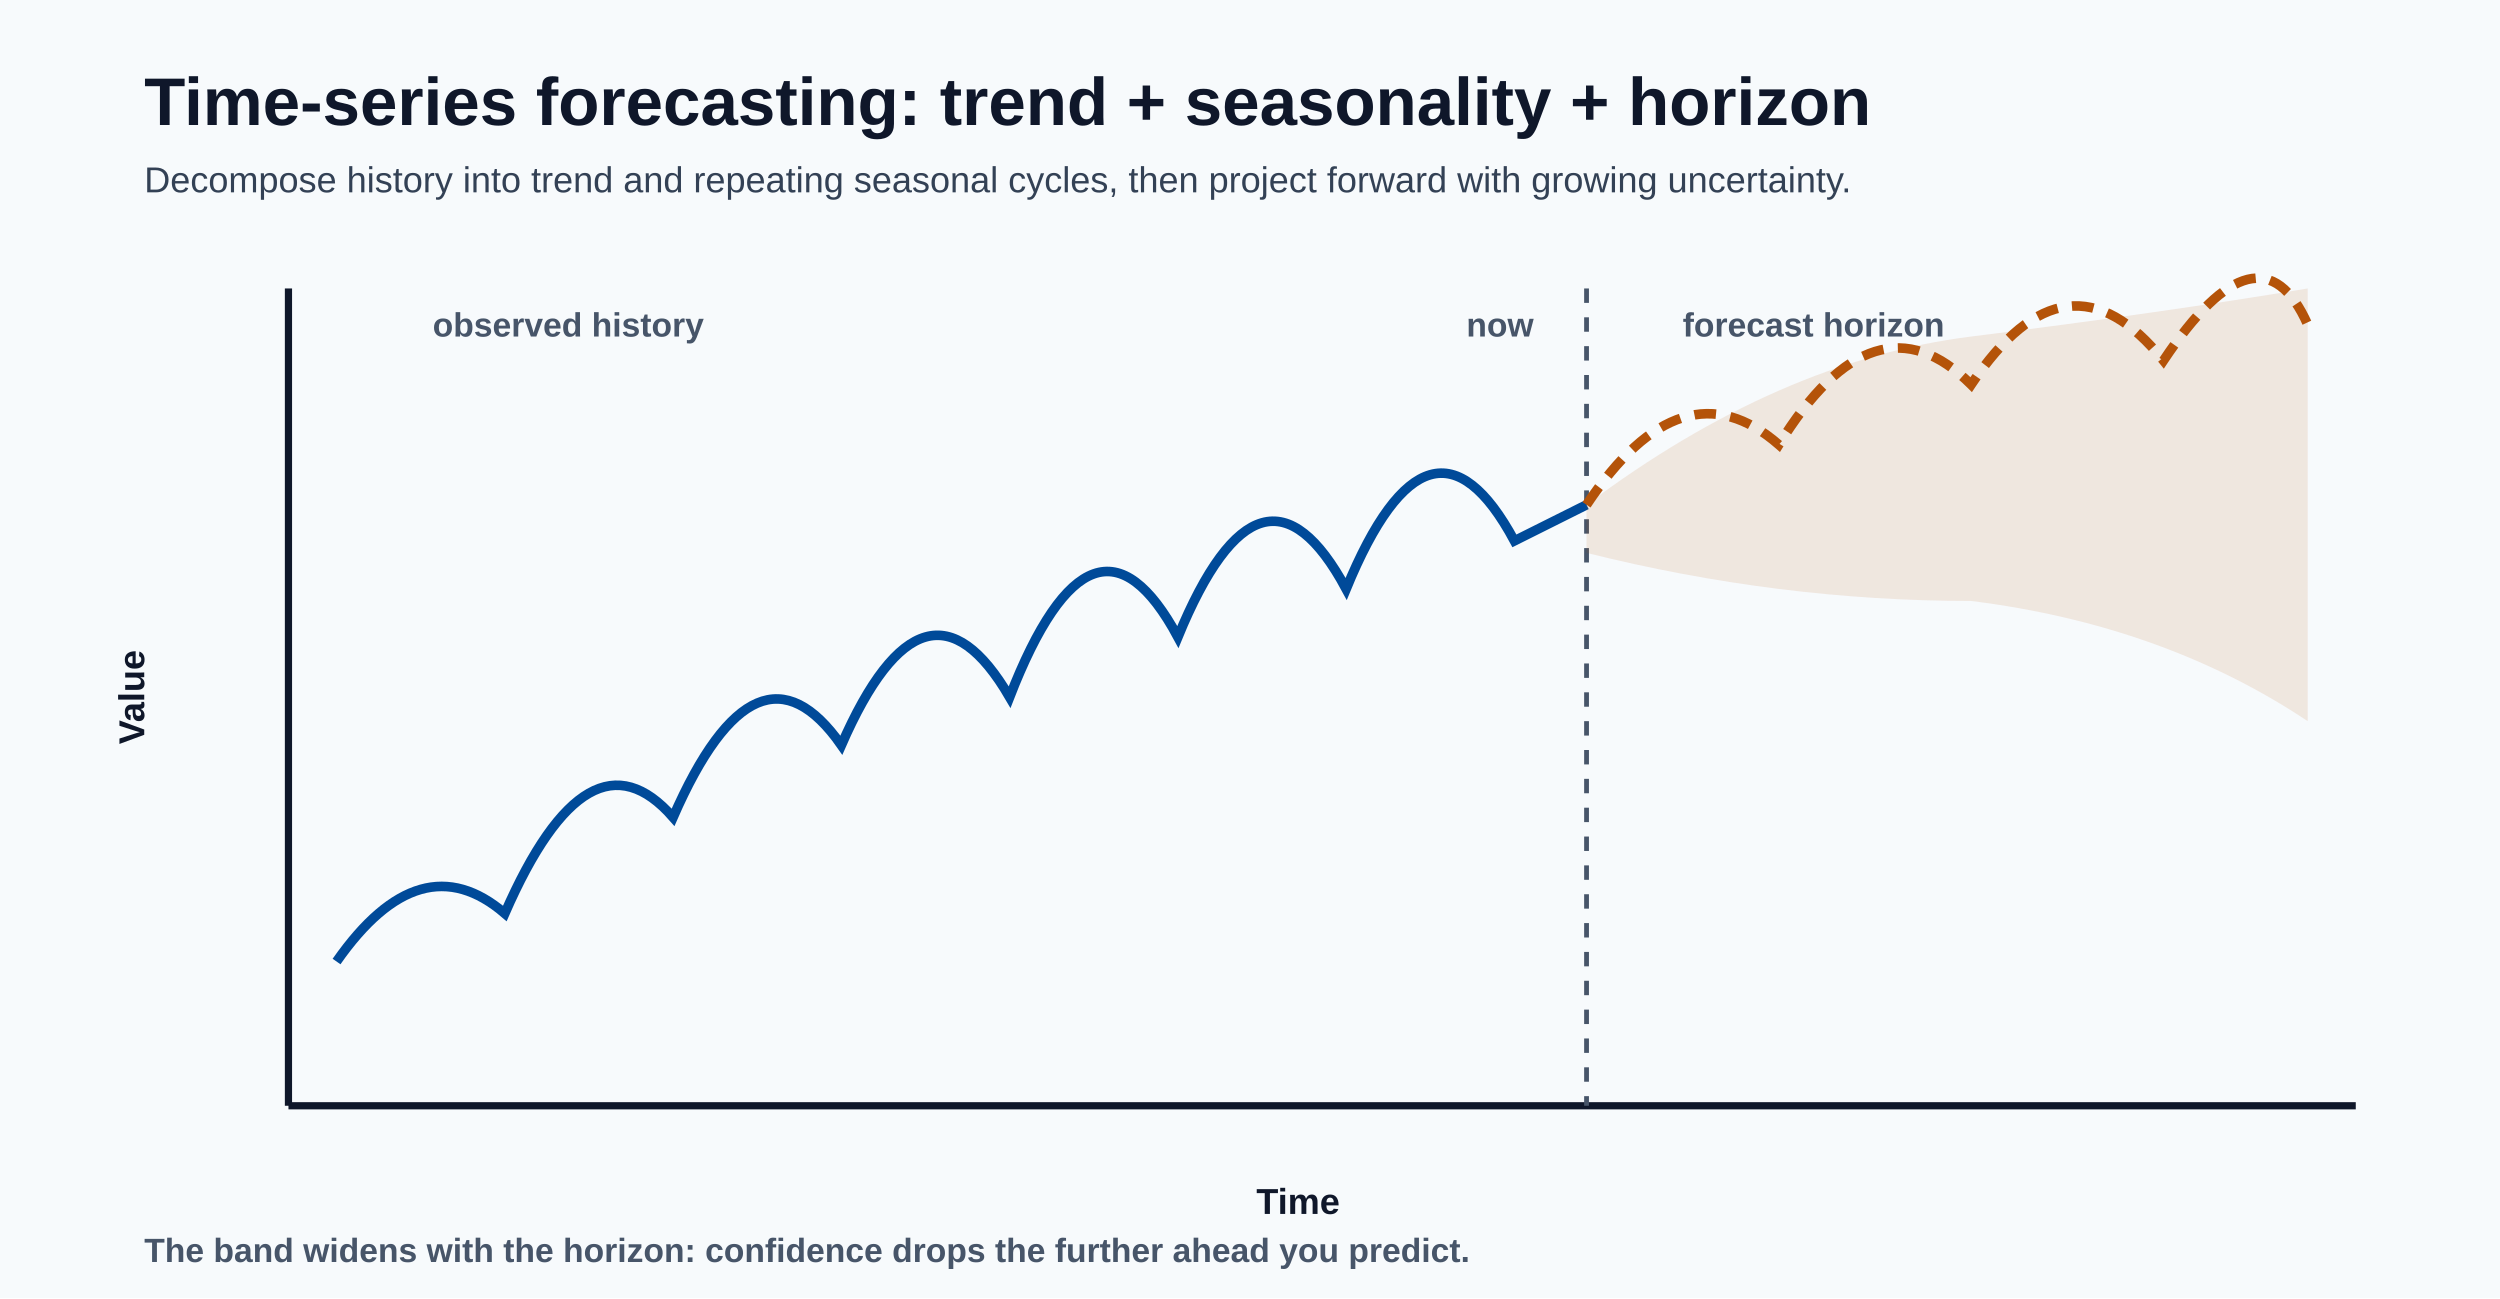
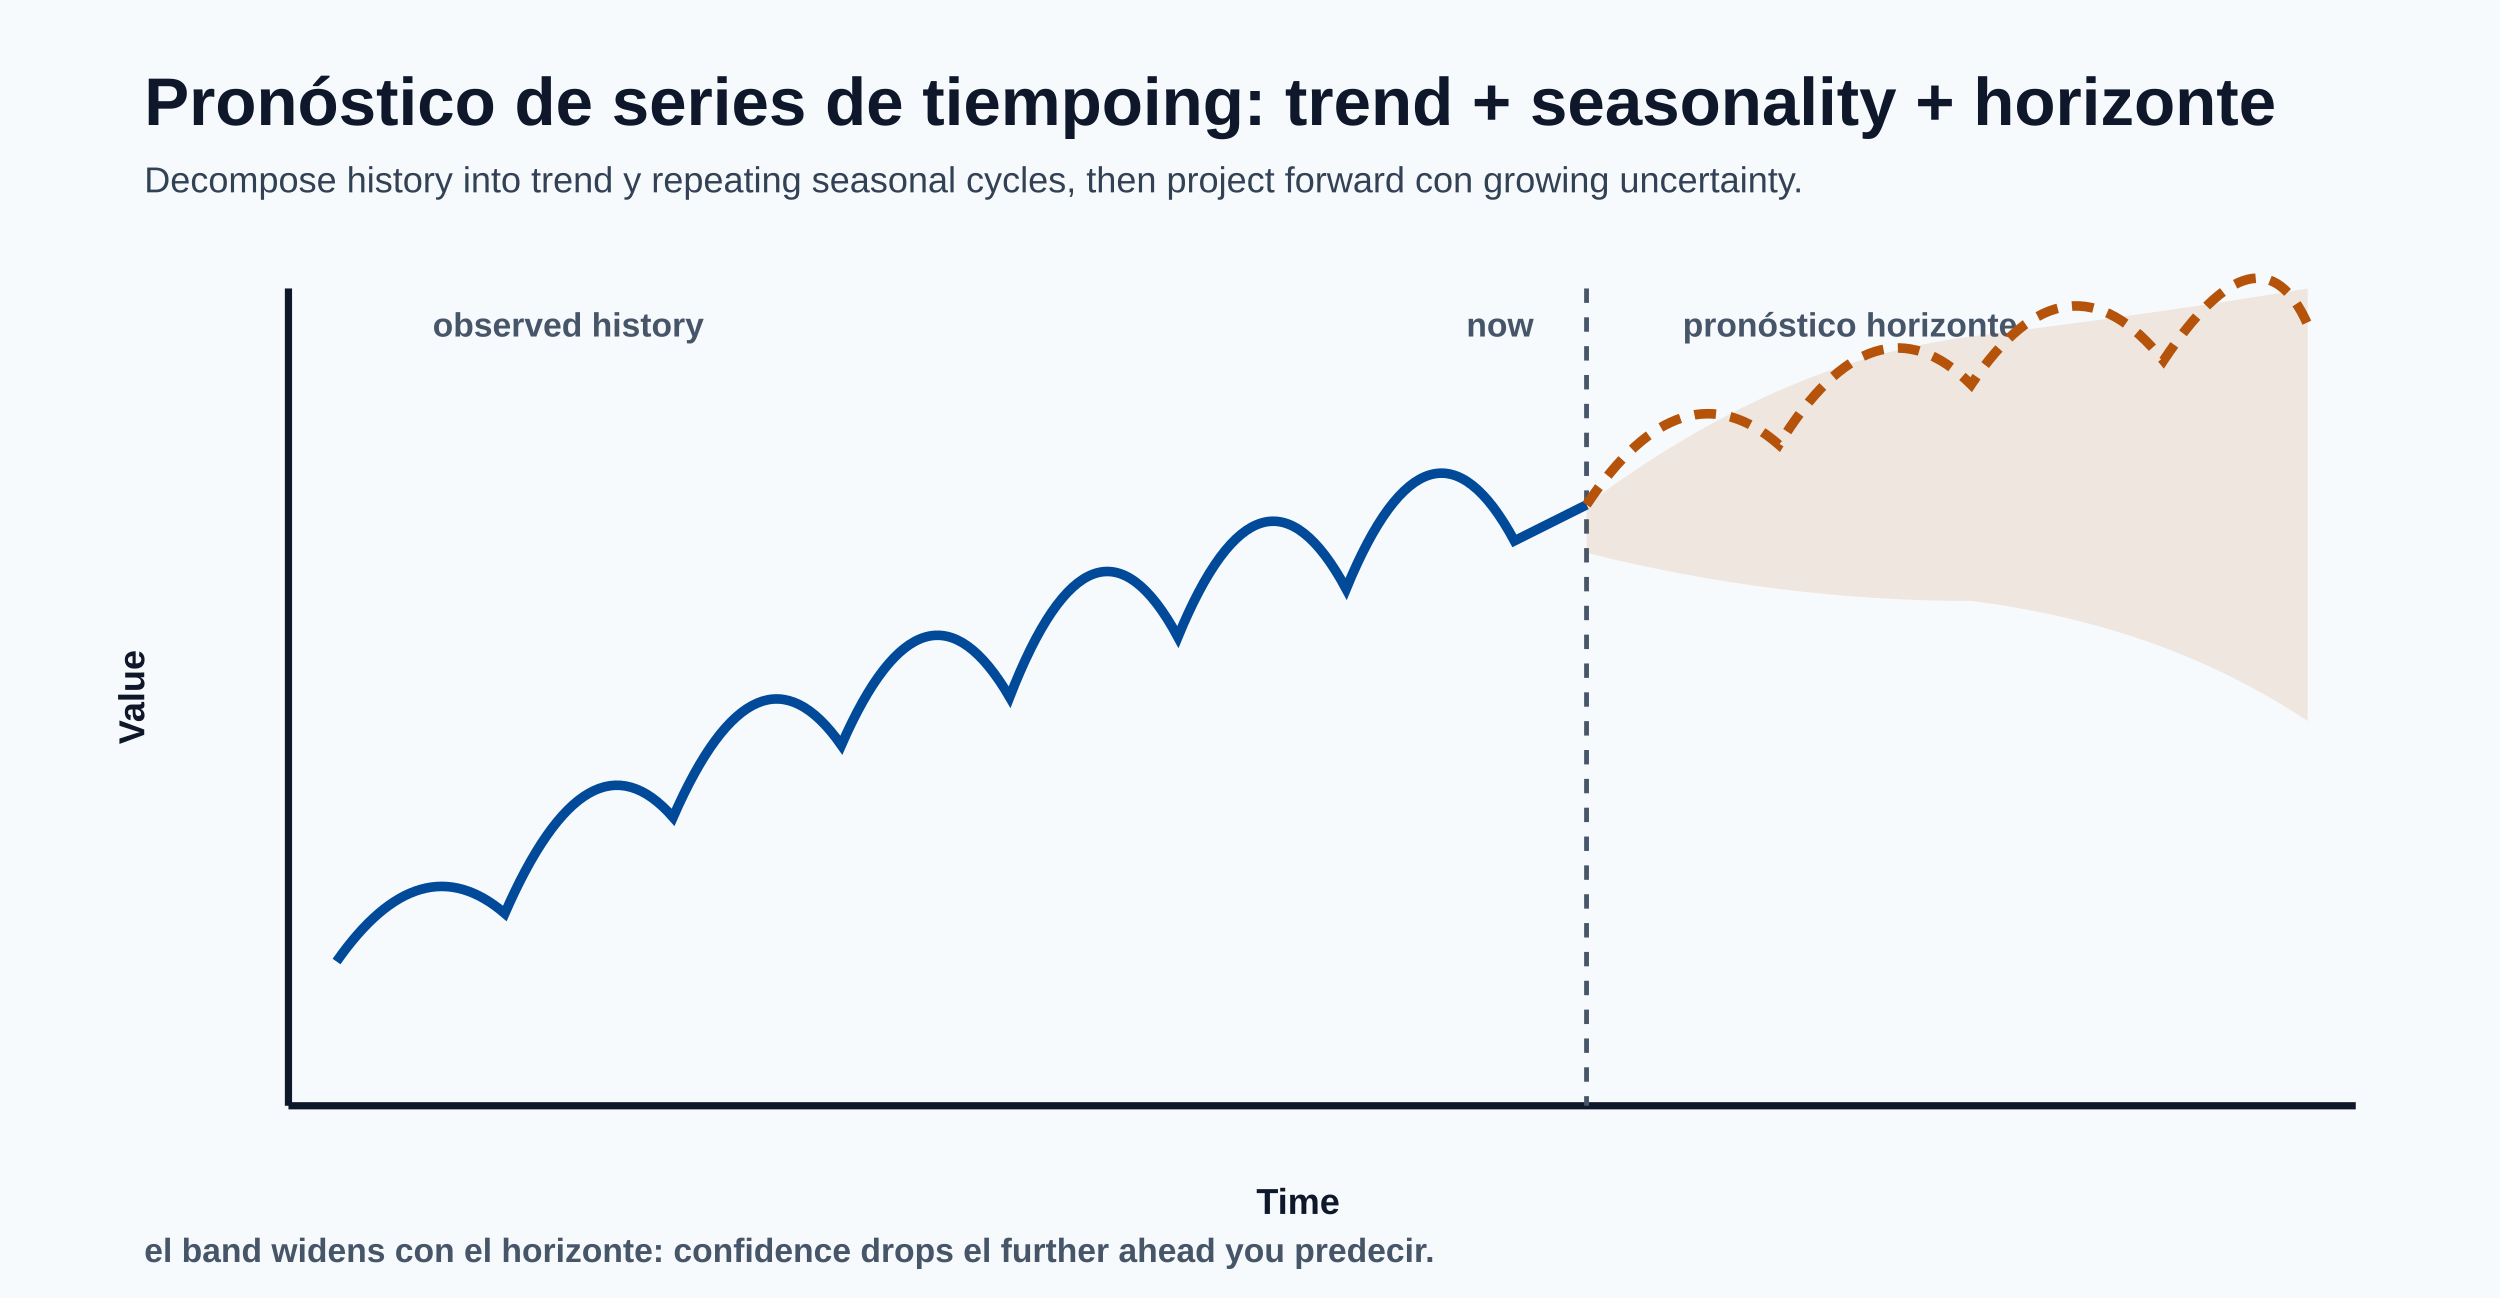
<svg xmlns="http://www.w3.org/2000/svg" width="1040" height="540" viewBox="0 0 1040 540" role="img" aria-labelledby="title desc">
  <defs>
    <style>
      .bg { fill: #f7fafc; }
      .title { fill: #0f172a; font-family: Segoe UI, Arial, sans-serif; font-size: 28px; font-weight: 700; }
      .subtitle { fill: #334155; font-family: Segoe UI, Arial, sans-serif; font-size: 15px; }
      .axis { stroke: #0f172a; stroke-width: 3; }
      .axis-label { fill: #0f172a; font-family: Segoe UI, Arial, sans-serif; font-size: 15px; font-weight: 700; }
      .hist { fill: none; stroke: #004a99; stroke-width: 4; }
      .fcast { fill: none; stroke: #b45309; stroke-width: 4; stroke-dasharray: 9 6; }
      .band { fill: #b45309; opacity: 0.12; }
      .divider { stroke: #475569; stroke-width: 2; stroke-dasharray: 6 6; }
      .note { fill: #475569; font-family: Segoe UI, Arial, sans-serif; font-size: 14px; }
    </style>
  </defs>
  <rect class="bg" x="0" y="0" width="1040" height="540" />
-   <text class="title" x="60" y="52">Time-series forecasting: trend + seasonality + horizon</text>
-   <text class="subtitle" x="60" y="80">Decompose history into trend and repeating seasonal cycles, then project forward with growing uncertainty.</text>
+   <text class="title" x="60" y="52">Pronóstico de series de tiempoing: trend + seasonality + horizonte</text>
+   <text class="subtitle" x="60" y="80">Decompose history into trend y repeating seasonal cycles, then project forward con growing uncertainty.</text>
  <line class="axis" x1="120" y1="460" x2="980" y2="460" />
  <line class="axis" x1="120" y1="460" x2="120" y2="120" />
  <text class="axis-label" x="540" y="505" text-anchor="middle">Time</text>
  <text class="axis-label" x="60" y="290" transform="rotate(-90 60 290)" text-anchor="middle">Value</text>
  <line class="divider" x1="660" y1="120" x2="660" y2="460" />
  <text class="note" x="610" y="140" font-weight="700" fill="#475569">now</text>
  <text class="note" x="180" y="140" font-weight="700" fill="#004a99">observed history</text>
-   <text class="note" x="700" y="140" font-weight="700" fill="#b45309">forecast horizon</text>
+   <text class="note" x="700" y="140" font-weight="700" fill="#b45309">pronóstico horizonte</text>
  <path class="hist" d="M140,400 Q175,350 210,380 Q245,300 280,340 Q315,260 350,310 Q385,230 420,290 Q455,200 490,265 Q525,180 560,245 Q595,160 630,225 L660,210" />
  <path class="band" d="M660,210 Q740,150 820,140 Q900,130 960,120 L960,300 Q900,260 820,250 Q740,250 660,230 Z" />
  <path class="fcast" d="M660,210 Q700,150 740,185 Q780,120 820,160 Q860,100 900,150 Q940,90 960,135" />
-   <text class="note" x="60" y="525" font-weight="700" fill="#b45309">The band widens with the horizon: confidence drops the further ahead you predict.</text>
+   <text class="note" x="60" y="525" font-weight="700" fill="#b45309">el band widens con el horizonte: confidence drops el further ahead you predecir.</text>
</svg>
